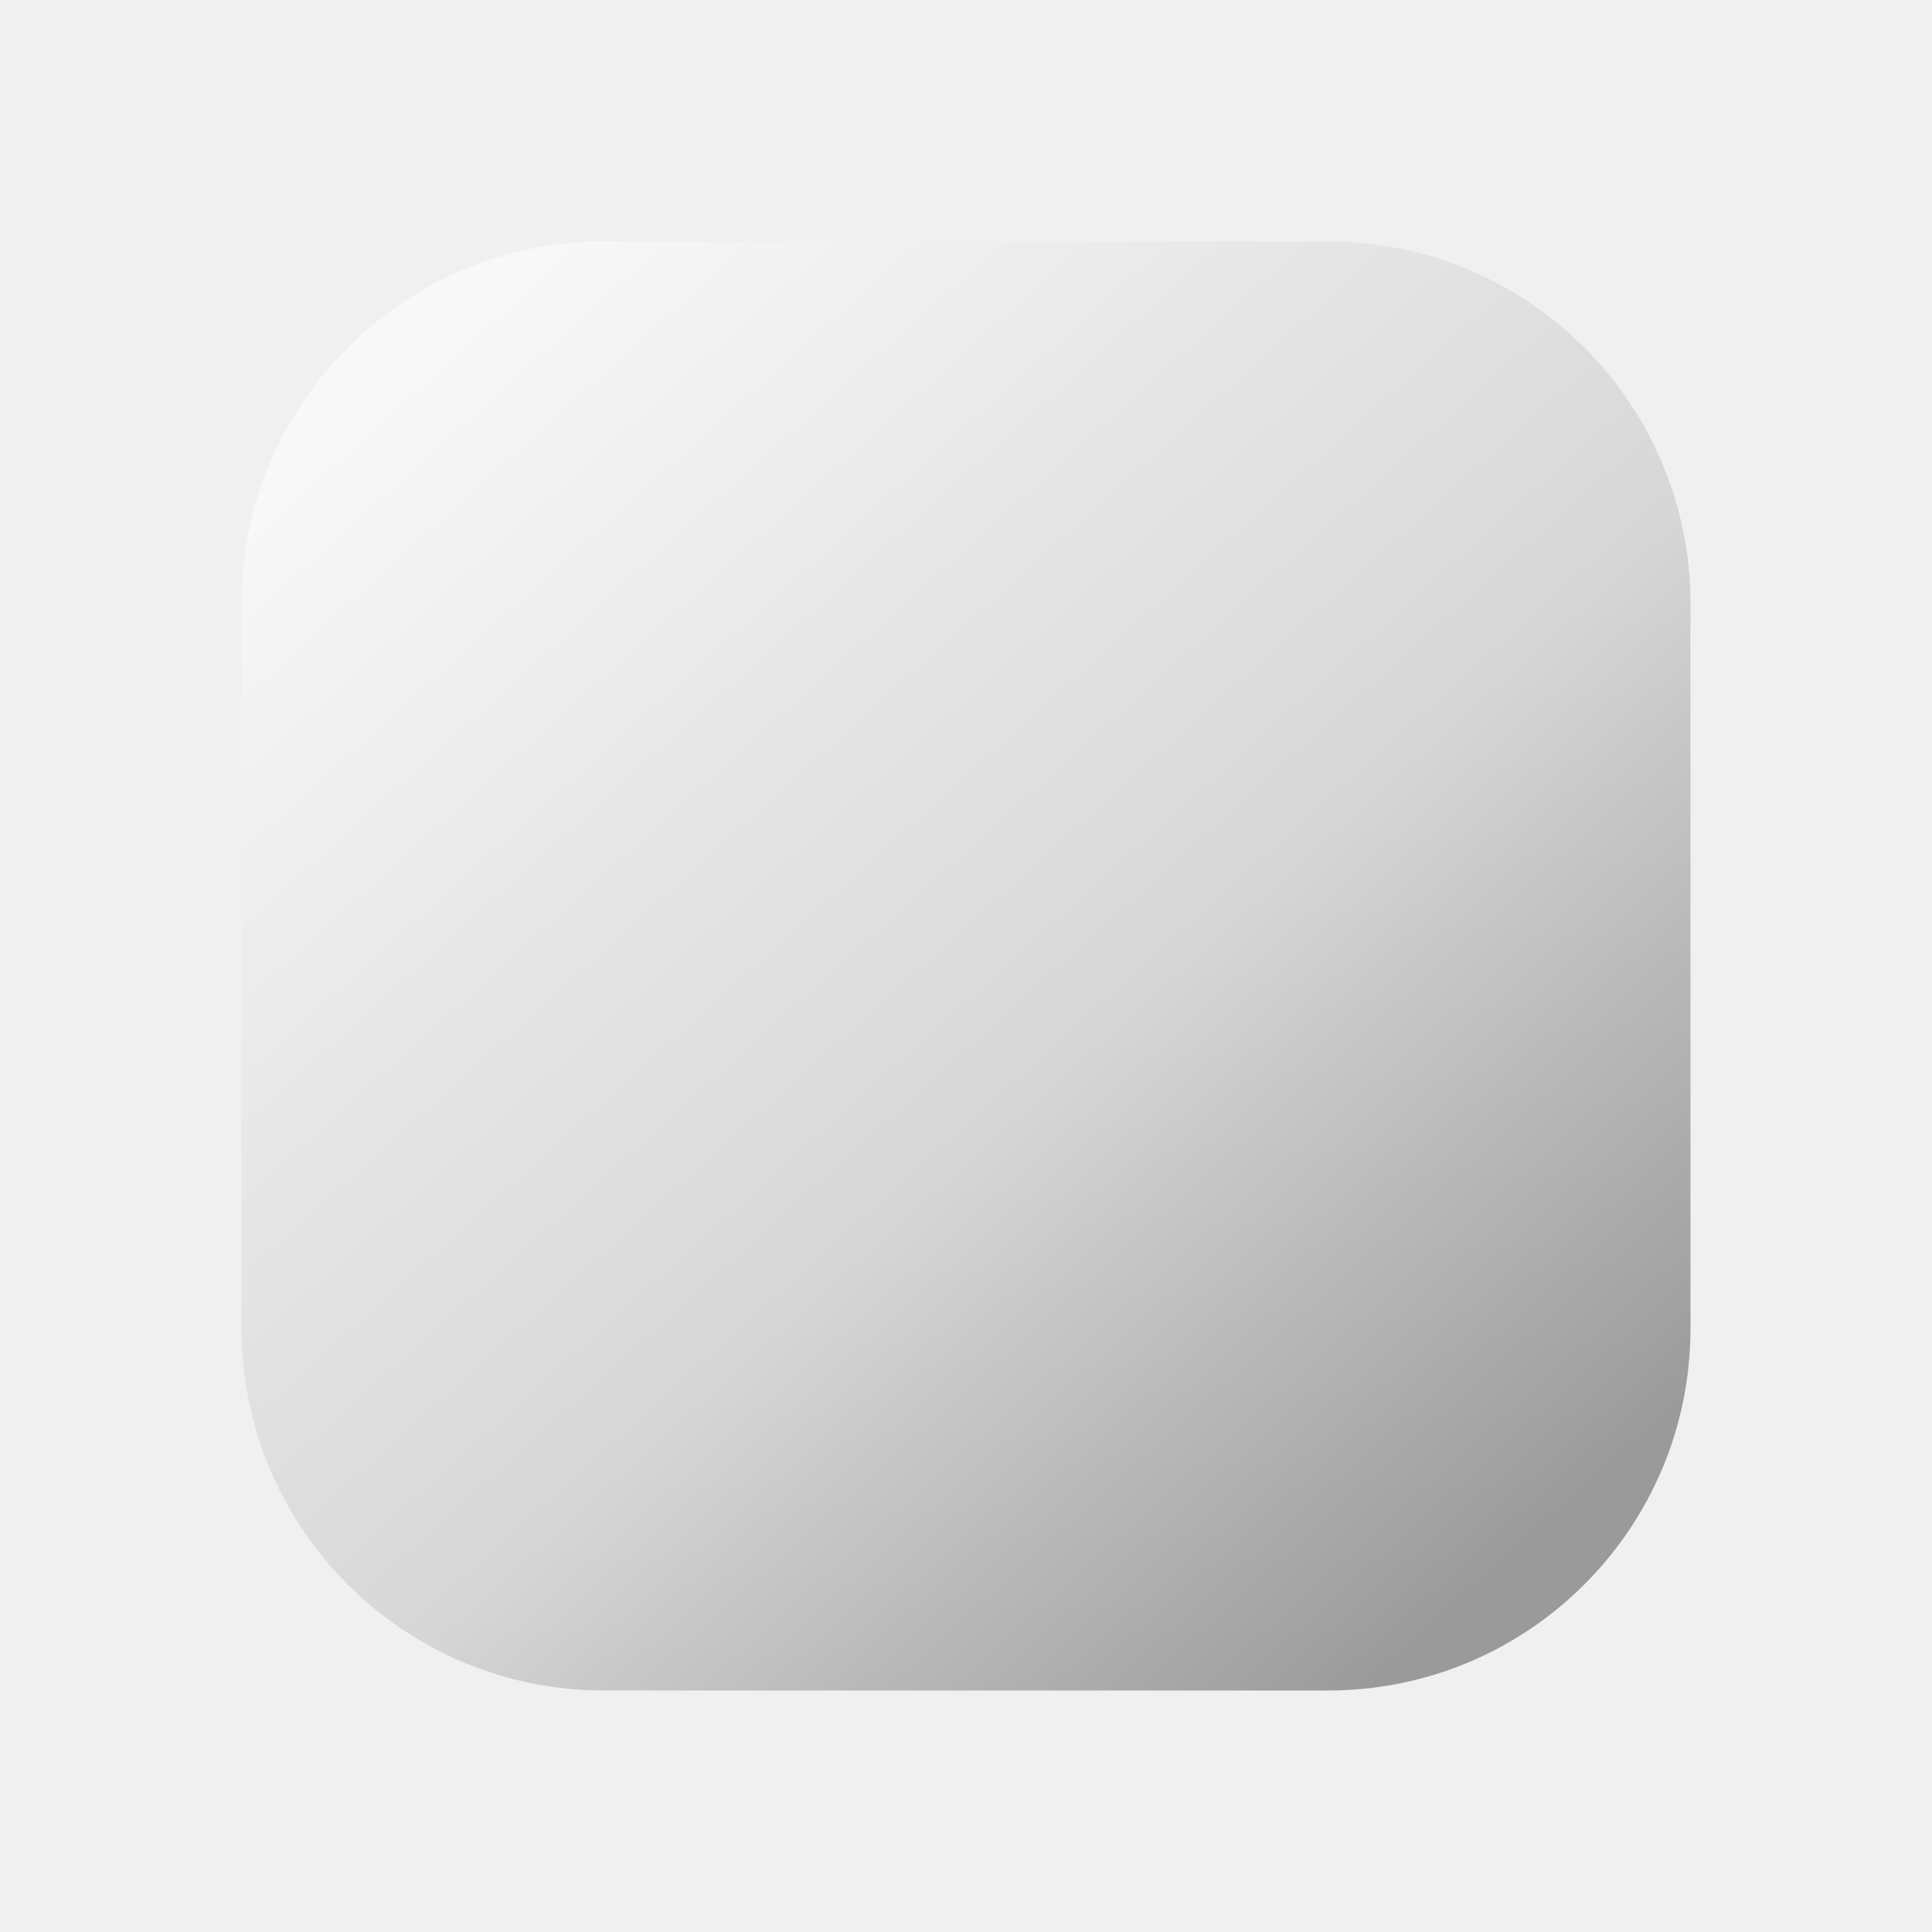
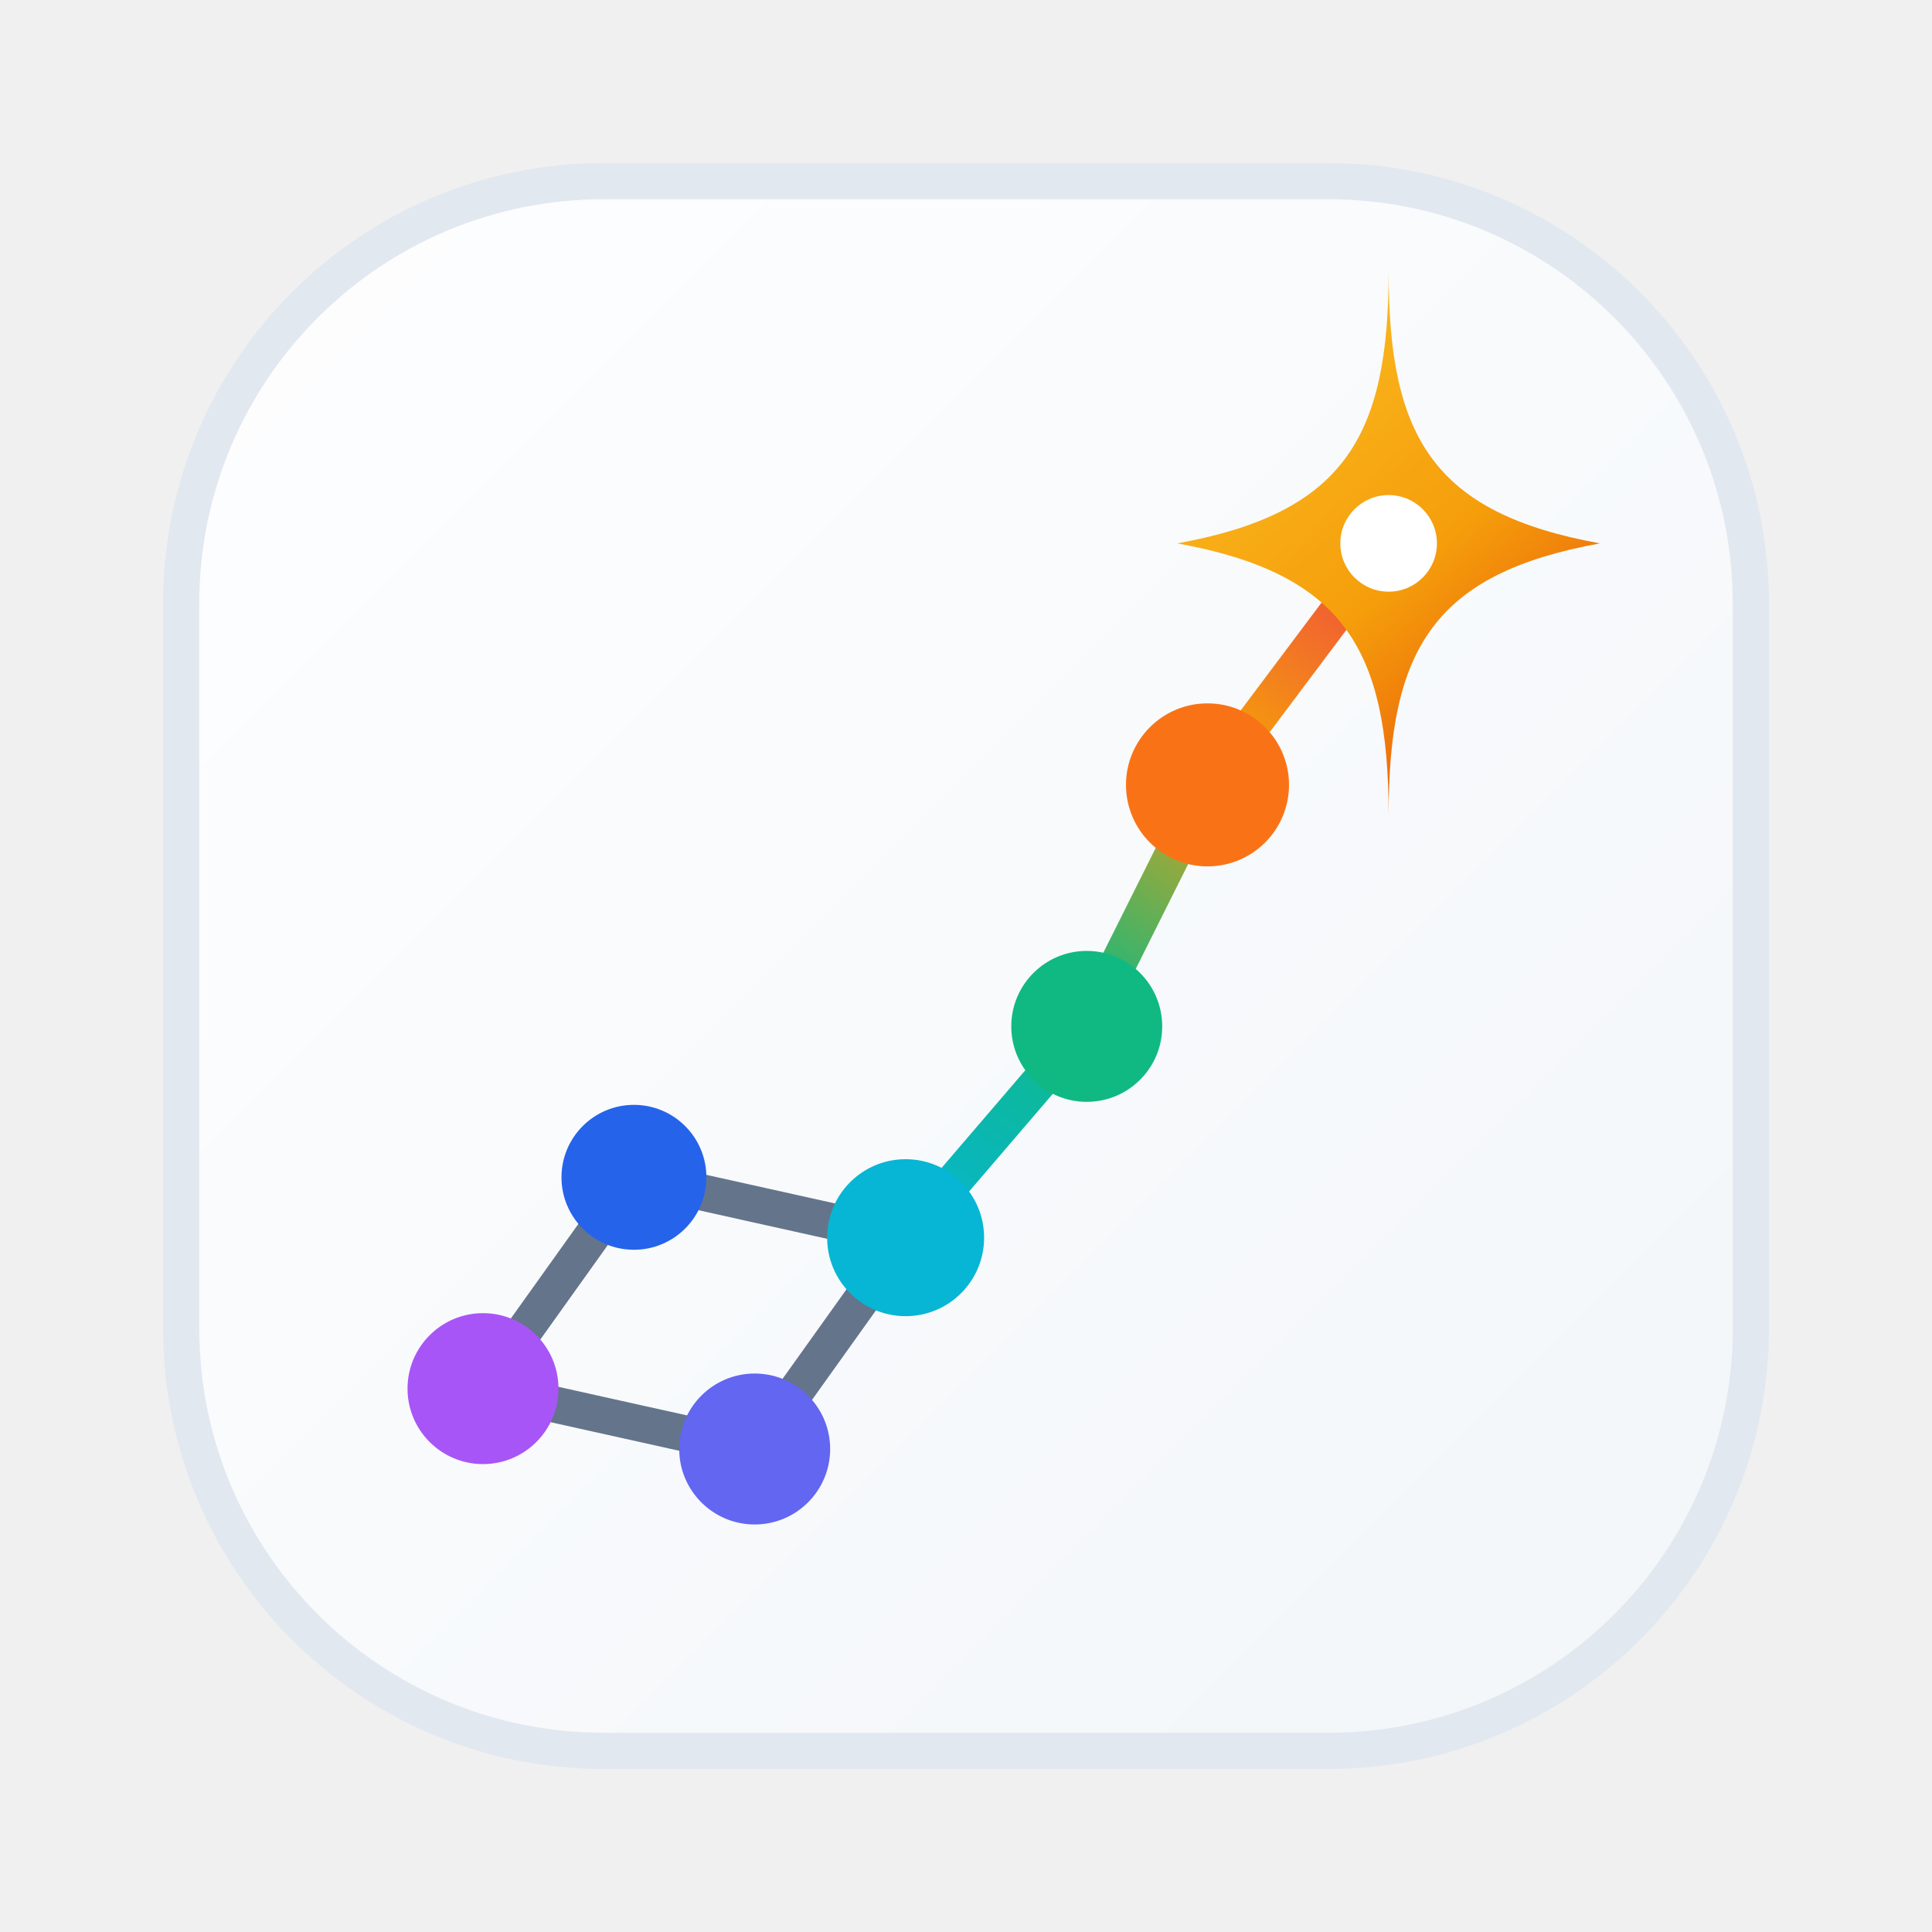
- <svg xmlns="http://www.w3.org/2000/svg" viewBox="0 0 64 64" role="img" aria-label="Tone">
+ <svg xmlns="http://www.w3.org/2000/svg" viewBox="0 0 64 64" role="img" aria-label="Substack Reader">
  <defs>
-     <linearGradient id="tone-mark" x1="14" y1="12" x2="50" y2="52" gradientUnits="userSpaceOnUse">
-       <stop offset="0" stop-color="#f8f8f8" />
-       <stop offset="0.58" stop-color="#d7d7d7" />
-       <stop offset="1" stop-color="#9a9a9a" />
+     <linearGradient id="tile-bg" x1="0" y1="0" x2="64" y2="64" gradientUnits="userSpaceOnUse">
+       <stop offset="0%" stop-color="#ffffff" />
+       <stop offset="100%" stop-color="#f1f5f9" />
+     </linearGradient>
+     <linearGradient id="poly-line-b" x1="30" y1="41" x2="46" y2="18" gradientUnits="userSpaceOnUse">
+       <stop offset="0%" stop-color="#06b6d4" />
+       <stop offset="35%" stop-color="#10b981" />
+       <stop offset="70%" stop-color="#f59e0b" />
+       <stop offset="100%" stop-color="#ef4444" />
+     </linearGradient>
+     <linearGradient id="polaris-gold" x1="40" y1="10" x2="52" y2="24" gradientUnits="userSpaceOnUse">
+       <stop offset="0%" stop-color="#fbbf24" />
+       <stop offset="60%" stop-color="#f59e0b" />
+       <stop offset="100%" stop-color="#ea580c" />
    </linearGradient>
  </defs>
-   <rect x="8" y="8" width="48" height="48" rx="12" fill="url(#tone-mark)" />
+   <rect x="6" y="6" width="52" height="52" rx="14" fill="url(#tile-bg)" stroke="#e2e8f0" stroke-width="1.2" />
+   <polyline points="16,46 25,48 30,41 21,39 16,46" fill="none" stroke="#64748b" stroke-width="1.2" stroke-linecap="round" stroke-linejoin="round" />
+   <polyline points="30,41 36,34 40,26 46,18" fill="none" stroke="url(#poly-line-b)" stroke-width="1.2" stroke-linecap="round" stroke-linejoin="round" />
+   <circle cx="16" cy="46" r="2.5" fill="#a855f7" />
+   <circle cx="25" cy="48" r="2.5" fill="#6366f1" />
+   <circle cx="21" cy="39" r="2.4" fill="#2563eb" />
+   <circle cx="30" cy="41" r="2.6" fill="#06b6d4" />
+   <circle cx="36" cy="34" r="2.5" fill="#10b981" />
+   <circle cx="40" cy="26" r="2.7" fill="#f97316" />
+   <path d="M46 9 C46 14.5 47.5 17 53 18 C47.5 19 46 21.5 46 27 C46 21.5 44.5 19 39 18 C44.5 17 46 14.5 46 9 Z" fill="url(#polaris-gold)" />
+   <circle cx="46" cy="18" r="1.6" fill="#ffffff" />
</svg>
